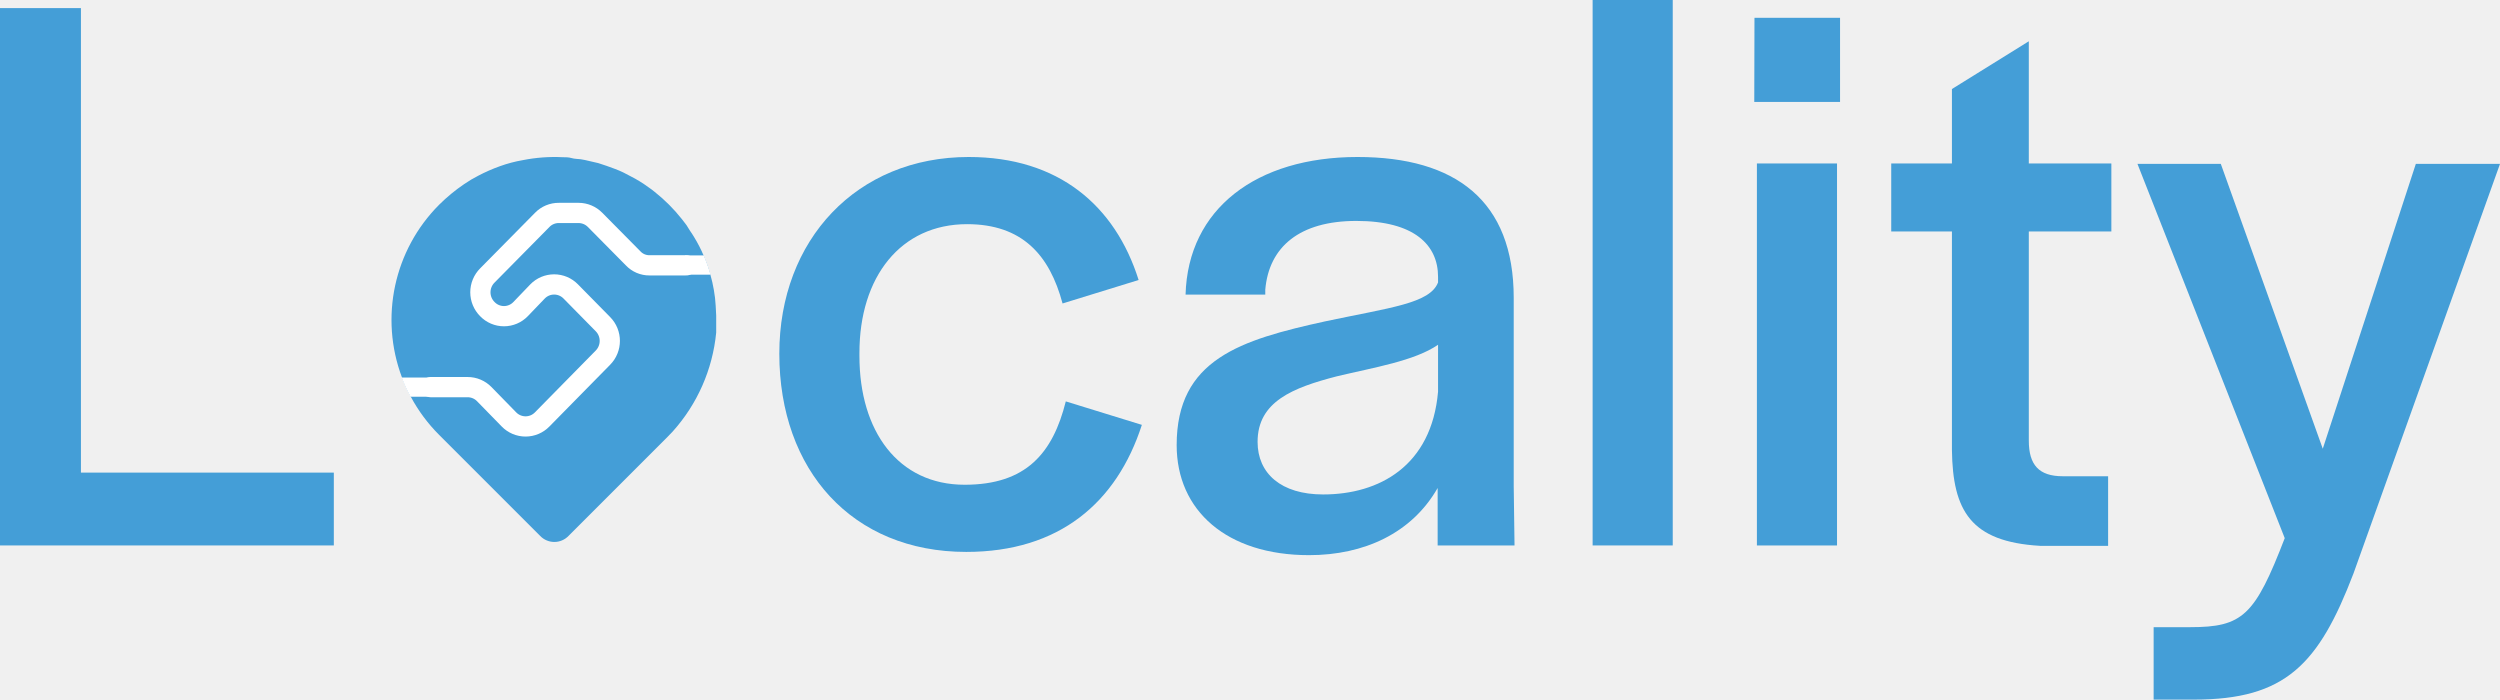
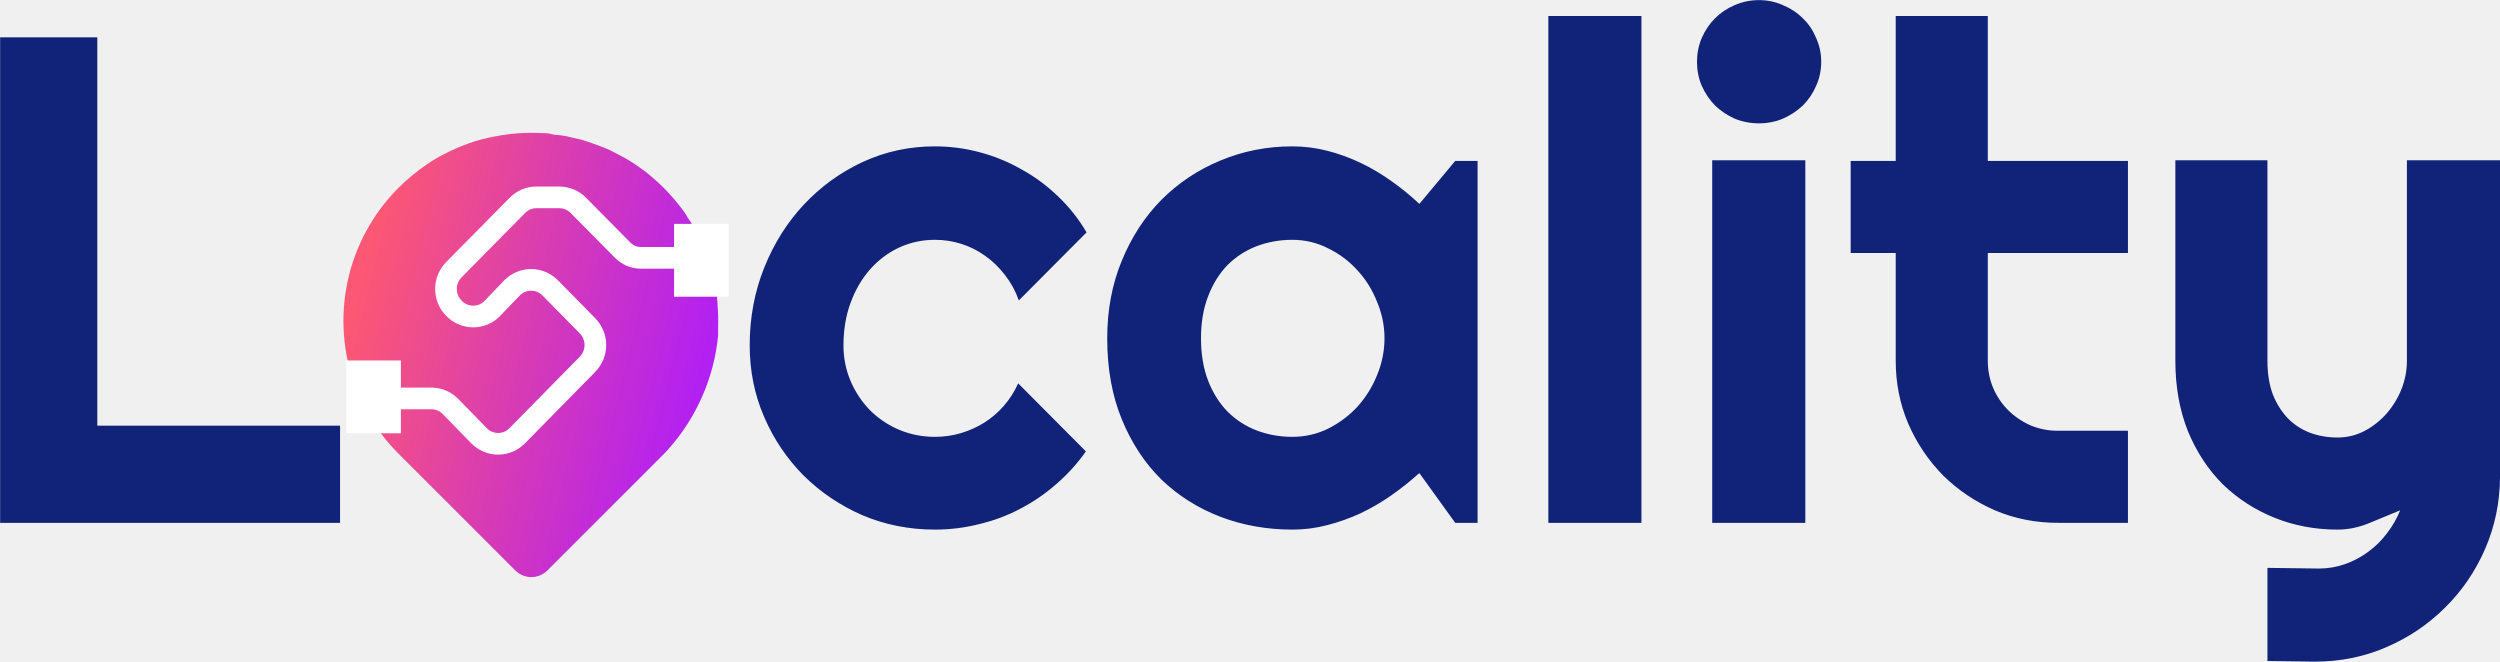
- <svg xmlns="http://www.w3.org/2000/svg" id="Layer_1" data-name="Layer 1" viewBox="178.1 65.44 247.14 69.16">
+ <svg xmlns="http://www.w3.org/2000/svg" fill="none" viewBox="0.15 0.87 115.38 30.55">
+   <path d="M15.844 25H0.156V2.594H4.641V20.516H15.844V25ZM50.297 11.594L47.172 14.734C47.016 14.297 46.802 13.906 46.531 13.562C46.26 13.208 45.953 12.912 45.609 12.672C45.276 12.432 44.911 12.25 44.516 12.125C44.12 12 43.714 11.938 43.297 11.938C42.714 11.938 42.161 12.057 41.641 12.297C41.13 12.537 40.682 12.875 40.297 13.312C39.922 13.74 39.625 14.25 39.406 14.844C39.188 15.438 39.078 16.094 39.078 16.812C39.078 17.396 39.188 17.943 39.406 18.453C39.625 18.963 39.922 19.412 40.297 19.797C40.682 20.182 41.13 20.484 41.641 20.703C42.161 20.922 42.714 21.031 43.297 21.031C43.714 21.031 44.115 20.974 44.5 20.859C44.885 20.745 45.245 20.583 45.578 20.375C45.922 20.156 46.224 19.896 46.484 19.594C46.755 19.281 46.974 18.938 47.141 18.562L50.266 21.703C49.87 22.266 49.411 22.771 48.891 23.219C48.38 23.667 47.823 24.047 47.219 24.359C46.625 24.672 45.995 24.906 45.328 25.062C44.672 25.229 43.995 25.312 43.297 25.312C42.12 25.312 41.01 25.094 39.969 24.656C38.938 24.208 38.031 23.599 37.25 22.828C36.479 22.057 35.87 21.156 35.422 20.125C34.974 19.094 34.75 17.99 34.75 16.812C34.75 15.531 34.974 14.333 35.422 13.219C35.87 12.104 36.479 11.135 37.25 10.312C38.031 9.479 38.938 8.823 39.969 8.344C41.01 7.865 42.12 7.625 43.297 7.625C43.995 7.625 44.677 7.714 45.344 7.891C46.021 8.068 46.661 8.328 47.266 8.672C47.88 9.005 48.443 9.417 48.953 9.906C49.474 10.396 49.922 10.958 50.297 11.594ZM68.344 25H67.312L65.656 22.703C65.25 23.068 64.818 23.412 64.359 23.734C63.911 24.047 63.438 24.323 62.938 24.562C62.438 24.792 61.922 24.974 61.391 25.109C60.87 25.245 60.339 25.312 59.797 25.312C58.62 25.312 57.51 25.115 56.469 24.719C55.438 24.323 54.531 23.75 53.75 23C52.979 22.24 52.37 21.312 51.922 20.219C51.474 19.125 51.25 17.88 51.25 16.484C51.25 15.182 51.474 13.99 51.922 12.906C52.37 11.812 52.979 10.875 53.75 10.094C54.531 9.312 55.438 8.708 56.469 8.281C57.51 7.844 58.62 7.625 59.797 7.625C60.339 7.625 60.875 7.693 61.406 7.828C61.938 7.964 62.453 8.151 62.953 8.391C63.453 8.63 63.927 8.911 64.375 9.234C64.833 9.557 65.26 9.906 65.656 10.281L67.312 8.297H68.344V25ZM64.047 16.484C64.047 15.901 63.932 15.338 63.703 14.797C63.484 14.245 63.182 13.76 62.797 13.344C62.411 12.917 61.958 12.578 61.438 12.328C60.927 12.068 60.38 11.938 59.797 11.938C59.214 11.938 58.661 12.037 58.141 12.234C57.63 12.432 57.182 12.724 56.797 13.109C56.422 13.495 56.125 13.974 55.906 14.547C55.688 15.109 55.578 15.755 55.578 16.484C55.578 17.213 55.688 17.865 55.906 18.438C56.125 19 56.422 19.474 56.797 19.859C57.182 20.245 57.63 20.537 58.141 20.734C58.661 20.932 59.214 21.031 59.797 21.031C60.38 21.031 60.927 20.906 61.438 20.656C61.958 20.396 62.411 20.057 62.797 19.641C63.182 19.213 63.484 18.729 63.703 18.188C63.932 17.635 64.047 17.068 64.047 16.484ZM75.906 25H71.609V1.609H75.906V25ZM84.203 3.719C84.203 4.115 84.125 4.484 83.969 4.828C83.823 5.172 83.62 5.474 83.359 5.734C83.099 5.984 82.792 6.188 82.438 6.344C82.094 6.49 81.724 6.562 81.328 6.562C80.932 6.562 80.557 6.49 80.203 6.344C79.859 6.188 79.557 5.984 79.297 5.734C79.047 5.474 78.844 5.172 78.688 4.828C78.542 4.484 78.469 4.115 78.469 3.719C78.469 3.333 78.542 2.969 78.688 2.625C78.844 2.271 79.047 1.969 79.297 1.719C79.557 1.458 79.859 1.255 80.203 1.109C80.557 0.953 80.932 0.875 81.328 0.875C81.724 0.875 82.094 0.953 82.438 1.109C82.792 1.255 83.099 1.458 83.359 1.719C83.62 1.969 83.823 2.271 83.969 2.625C84.125 2.969 84.203 3.333 84.203 3.719ZM83.469 25H79.172V8.266H83.469V25ZM95.125 25C94.094 25 93.125 24.807 92.219 24.422C91.312 24.026 90.516 23.49 89.828 22.812C89.151 22.125 88.615 21.328 88.219 20.422C87.833 19.516 87.641 18.547 87.641 17.516V12.547H85.562V8.297H87.641V1.609H91.891V8.297H98.359V12.547H91.891V17.516C91.891 17.963 91.974 18.385 92.141 18.781C92.307 19.167 92.537 19.505 92.828 19.797C93.12 20.088 93.463 20.323 93.859 20.5C94.255 20.667 94.677 20.75 95.125 20.75H98.359V25H95.125ZM104.797 31.375V27.078L107.172 27.109C107.589 27.109 107.99 27.042 108.375 26.906C108.76 26.771 109.115 26.583 109.438 26.344C109.771 26.104 110.062 25.818 110.312 25.484C110.562 25.162 110.766 24.807 110.922 24.422C110.453 24.62 109.974 24.818 109.484 25.016C109.005 25.213 108.521 25.312 108.031 25.312C107 25.312 106.031 25.13 105.125 24.766C104.219 24.401 103.422 23.885 102.734 23.219C102.057 22.542 101.521 21.724 101.125 20.766C100.74 19.797 100.547 18.713 100.547 17.516V8.266H104.797V17.516C104.797 18.109 104.88 18.63 105.047 19.078C105.224 19.516 105.458 19.885 105.75 20.188C106.042 20.479 106.38 20.698 106.766 20.844C107.161 20.99 107.583 21.062 108.031 21.062C108.469 21.062 108.88 20.963 109.266 20.766C109.661 20.557 110.005 20.287 110.297 19.953C110.589 19.62 110.818 19.245 110.984 18.828C111.151 18.401 111.234 17.963 111.234 17.516V8.266H115.531V22.891C115.521 24.068 115.292 25.172 114.844 26.203C114.396 27.234 113.781 28.135 113 28.906C112.229 29.677 111.328 30.287 110.297 30.734C109.266 31.182 108.161 31.406 106.984 31.406L104.797 31.375Z" fill="#112378" />
+   <path d="M33.293 15.971V16.353C33.103 18.317 32.287 20.168 30.966 21.634C30.869 21.741 30.761 21.849 30.642 21.968L25.422 27.189C25.324 27.289 25.208 27.368 25.079 27.422C24.951 27.477 24.812 27.505 24.673 27.505C24.533 27.505 24.395 27.477 24.267 27.422C24.138 27.368 24.021 27.289 23.924 27.189L18.536 21.801C17.936 21.201 17.428 20.517 17.028 19.769C16.847 19.44 16.691 19.098 16.559 18.745C15.97 17.184 15.843 15.485 16.194 13.853C16.545 12.221 17.358 10.725 18.536 9.543C18.948 9.133 19.397 8.764 19.878 8.438C20.116 8.275 20.364 8.127 20.621 7.996C20.993 7.801 21.379 7.632 21.774 7.49C22.172 7.346 22.581 7.238 22.997 7.166C23.692 7.028 24.402 6.976 25.109 7.01C25.276 7.01 25.433 7.01 25.6 7.059C25.767 7.107 25.912 7.096 26.068 7.118C26.225 7.14 26.381 7.177 26.537 7.215C26.693 7.253 26.849 7.285 27.006 7.323C27.302 7.42 27.604 7.517 27.905 7.635C28.062 7.695 28.202 7.754 28.347 7.824C28.493 7.894 28.601 7.959 28.719 8.018C29.055 8.186 29.376 8.382 29.678 8.605C29.802 8.686 29.91 8.772 30.018 8.858C30.551 9.281 31.033 9.764 31.456 10.297C31.479 10.32 31.499 10.345 31.515 10.372C31.656 10.54 31.781 10.72 31.887 10.911C31.968 11.024 32.054 11.159 32.124 11.278C32.316 11.59 32.483 11.916 32.625 12.253C32.769 12.585 32.889 12.928 32.986 13.277C33.063 13.542 33.124 13.812 33.169 14.085C33.219 14.363 33.252 14.643 33.266 14.925C33.294 15.273 33.303 15.622 33.293 15.971Z" fill="url(#paint0_linear)" />
+   <path d="M18.094 19.257H20.055C20.22 19.257 20.383 19.29 20.535 19.354C20.687 19.418 20.824 19.511 20.939 19.629L22.254 20.976C22.369 21.095 22.506 21.189 22.659 21.254C22.811 21.318 22.975 21.352 23.14 21.352C23.305 21.352 23.469 21.318 23.621 21.254C23.773 21.189 23.911 21.095 24.026 20.976L27.259 17.689C27.494 17.451 27.627 17.13 27.627 16.795C27.627 16.46 27.494 16.139 27.259 15.901L25.546 14.16C25.431 14.042 25.293 13.948 25.142 13.884C24.99 13.82 24.827 13.787 24.662 13.787C24.497 13.787 24.334 13.82 24.183 13.884C24.031 13.948 23.893 14.042 23.778 14.16L22.873 15.103C22.759 15.222 22.622 15.316 22.47 15.381C22.318 15.445 22.155 15.478 21.99 15.478C21.825 15.478 21.662 15.445 21.51 15.381C21.358 15.316 21.221 15.222 21.106 15.103C20.988 14.986 20.894 14.846 20.83 14.692C20.766 14.538 20.733 14.373 20.733 14.206C20.733 14.039 20.766 13.874 20.83 13.72C20.894 13.566 20.988 13.427 21.106 13.309L24.026 10.351C24.141 10.232 24.28 10.137 24.432 10.073C24.585 10.009 24.75 9.977 24.915 9.979H25.96C26.125 9.979 26.288 10.012 26.44 10.076C26.592 10.139 26.729 10.233 26.844 10.351L28.87 12.398C28.982 12.517 29.117 12.612 29.267 12.676C29.418 12.74 29.579 12.772 29.743 12.77H32.1" stroke="white" stroke-miterlimit="10" stroke-linecap="round" />
+   <rect x="31.26" y="11.202" width="2.521" height="3.362" fill="white" />
+   <rect x="16.131" y="17.505" width="2.521" height="3.362" fill="white" />
  <defs>
-     <style>.cls-1{fill:#449ed7;}.cls-2{fill:none;stroke:#fff;stroke-linecap:round;stroke-miterlimit:10;stroke-width:2px;}.cls-3{fill:#fff;}</style>
+     <linearGradient id="paint0_linear" x1="16" y1="17.004" x2="33.507" y2="21.381" gradientUnits="userSpaceOnUse">
+       <stop stop-color="#FC5774" />
+       <stop offset="1" stop-color="#AB1BFF" />
+     </linearGradient>
  </defs>
-   <path class="cls-1" d="M178.1,66.24h8v45.92h25v7.2h-33Z" />
-   <path class="cls-1" d="M255.14,100.4c0-11.28,7.68-19.44,18.72-19.44,8.88,0,14.48,4.8,16.8,12.16l-7.52,2.32c-1.28-4.8-4-7.84-9.44-7.84-6.56,0-10.64,5.2-10.64,12.72v.32c0,7.44,3.84,12.72,10.4,12.72,6.08,0,8.72-3.12,10-8.24l7.52,2.32c-2.48,7.68-8.16,12.56-17.36,12.56C262.34,120,255.14,111.92,255.14,100.4Z" />
-   <path class="cls-1" d="M294.42,109.44c0-8.48,6.32-10.4,14.72-12.24,6.4-1.36,10.32-1.76,11.12-3.84V92.8c0-3.12-2.32-5.52-8.08-5.52-5.6,0-8.64,2.56-9,6.8v.48H295.3c.24-8.48,7-13.6,17-13.6,9.68,0,15.44,4.32,15.44,13.92v18.64l.08,5.84h-7.6v-5.68c-2.56,4.48-7.28,6.64-12.72,6.64C299.38,120.32,294.42,115.92,294.42,109.44Zm25.84-5.28V99.52c-2.32,1.6-6.32,2.24-10,3.12-4.32,1.12-7.84,2.48-7.84,6.48,0,3.12,2.32,5.2,6.48,5.2C314.42,114.32,319.62,111.52,320.26,104.16Z" />
-   <path class="cls-1" d="M335.54,65.44h7.92v53.92h-7.92Z" />
-   <path class="cls-1" d="M351.54,67.2H360v8.32h-8.48Zm.24,14.4h7.92v37.76h-7.92Z" />
-   <path class="cls-1" d="M371.06,109.92V88.32h-6V81.6h6V74.24l7.6-4.72V81.6h8.16v6.72h-8.16V109c0,2.4,1,3.52,3.36,3.52h4.48v6.88h-6.72C372.9,119,371.14,115.92,371.06,109.92Z" />
-   <path class="cls-1" d="M391,127.44h3.6c5.2,0,6.4-1.12,9.36-8.8l-14.56-37h8.24l10.08,28.16,9.2-28.16h8.32l-14.48,40.48c-3.44,9-6.72,12.48-15.76,12.48h-4Z" />
-   <path class="cls-1" d="M248.9,97.61c0,.25,0,.47,0,.71a17.09,17.09,0,0,1-4.32,9.8c-.18.2-.38.4-.6.62l-9.69,9.69a1.94,1.94,0,0,1-2.78,0l-10-10a16,16,0,0,1-2.8-3.77,14.68,14.68,0,0,1-.87-1.9,16.13,16.13,0,0,1,3.67-17.08A17.28,17.28,0,0,1,224,83.63a12.21,12.21,0,0,1,1.38-.82,16.76,16.76,0,0,1,2.14-.94,13.35,13.35,0,0,1,2.27-.6,16.09,16.09,0,0,1,3.92-.29c.31,0,.6,0,.91.09s.58.07.87.11.58.11.87.18.58.13.87.2c.55.18,1.11.36,1.67.58.29.11.55.22.82.35s.47.25.69.36a12.27,12.27,0,0,1,1.78,1.09c.23.15.43.31.63.47a16.44,16.44,0,0,1,2.67,2.67.76.76,0,0,1,.11.14,6.36,6.36,0,0,1,.69,1c.15.21.31.46.44.68a13.46,13.46,0,0,1,.93,1.81,14.8,14.8,0,0,1,.67,1.9,13.49,13.49,0,0,1,.34,1.5,12.44,12.44,0,0,1,.18,1.56A18.21,18.21,0,0,1,248.9,97.61Z" />
-   <path class="cls-2" d="M220.69,103.71h3.64a2.29,2.29,0,0,1,1.64.69l2.44,2.5a2.29,2.29,0,0,0,3.29,0l6-6.1a2.36,2.36,0,0,0,0-3.32l-3.18-3.23a2.29,2.29,0,0,0-3.28,0L229.56,96a2.28,2.28,0,0,1-3.28,0,2.35,2.35,0,0,1,0-3.33l5.42-5.49a2.26,2.26,0,0,1,1.65-.69h1.94a2.29,2.29,0,0,1,1.64.69l3.76,3.8a2.19,2.19,0,0,0,1.62.69h3.63" />
-   <path class="cls-3" d="M248.34,92.59h-2.51v-1.9h1.84A14.8,14.8,0,0,1,248.34,92.59Z" />
-   <path class="cls-3" d="M220.68,102.76v1.9h-2a14.68,14.68,0,0,1-.87-1.9Z" />
</svg>
